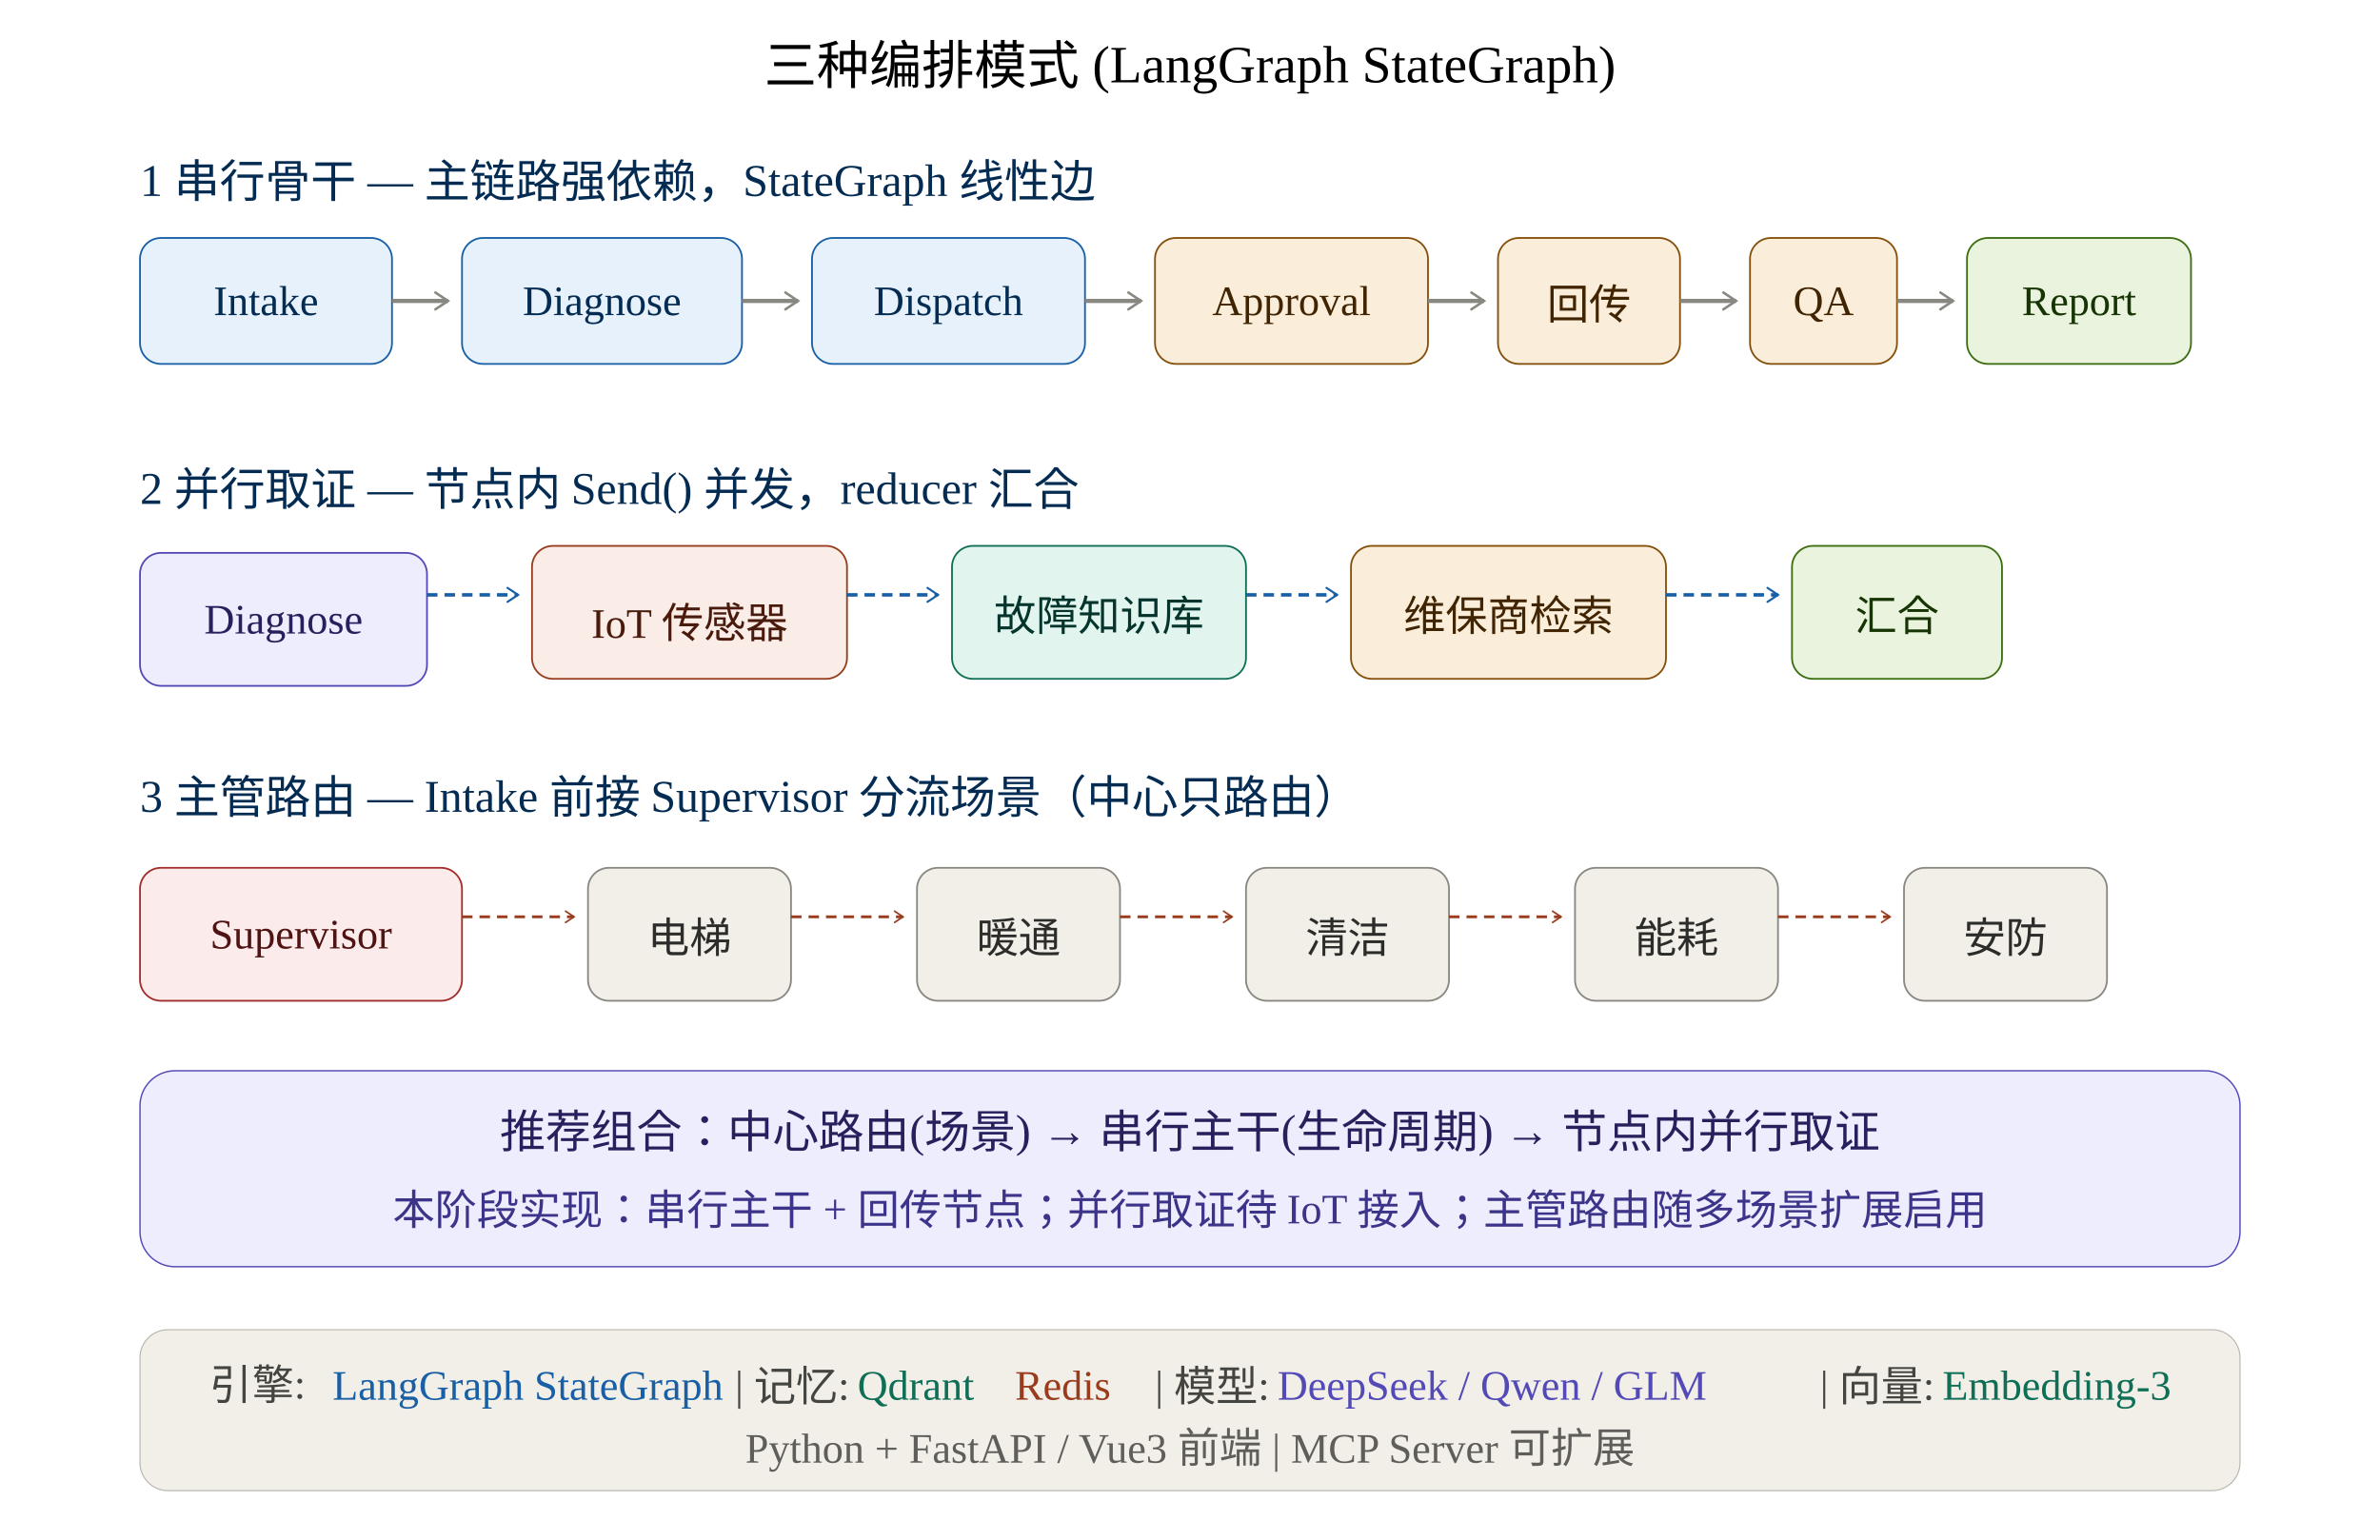
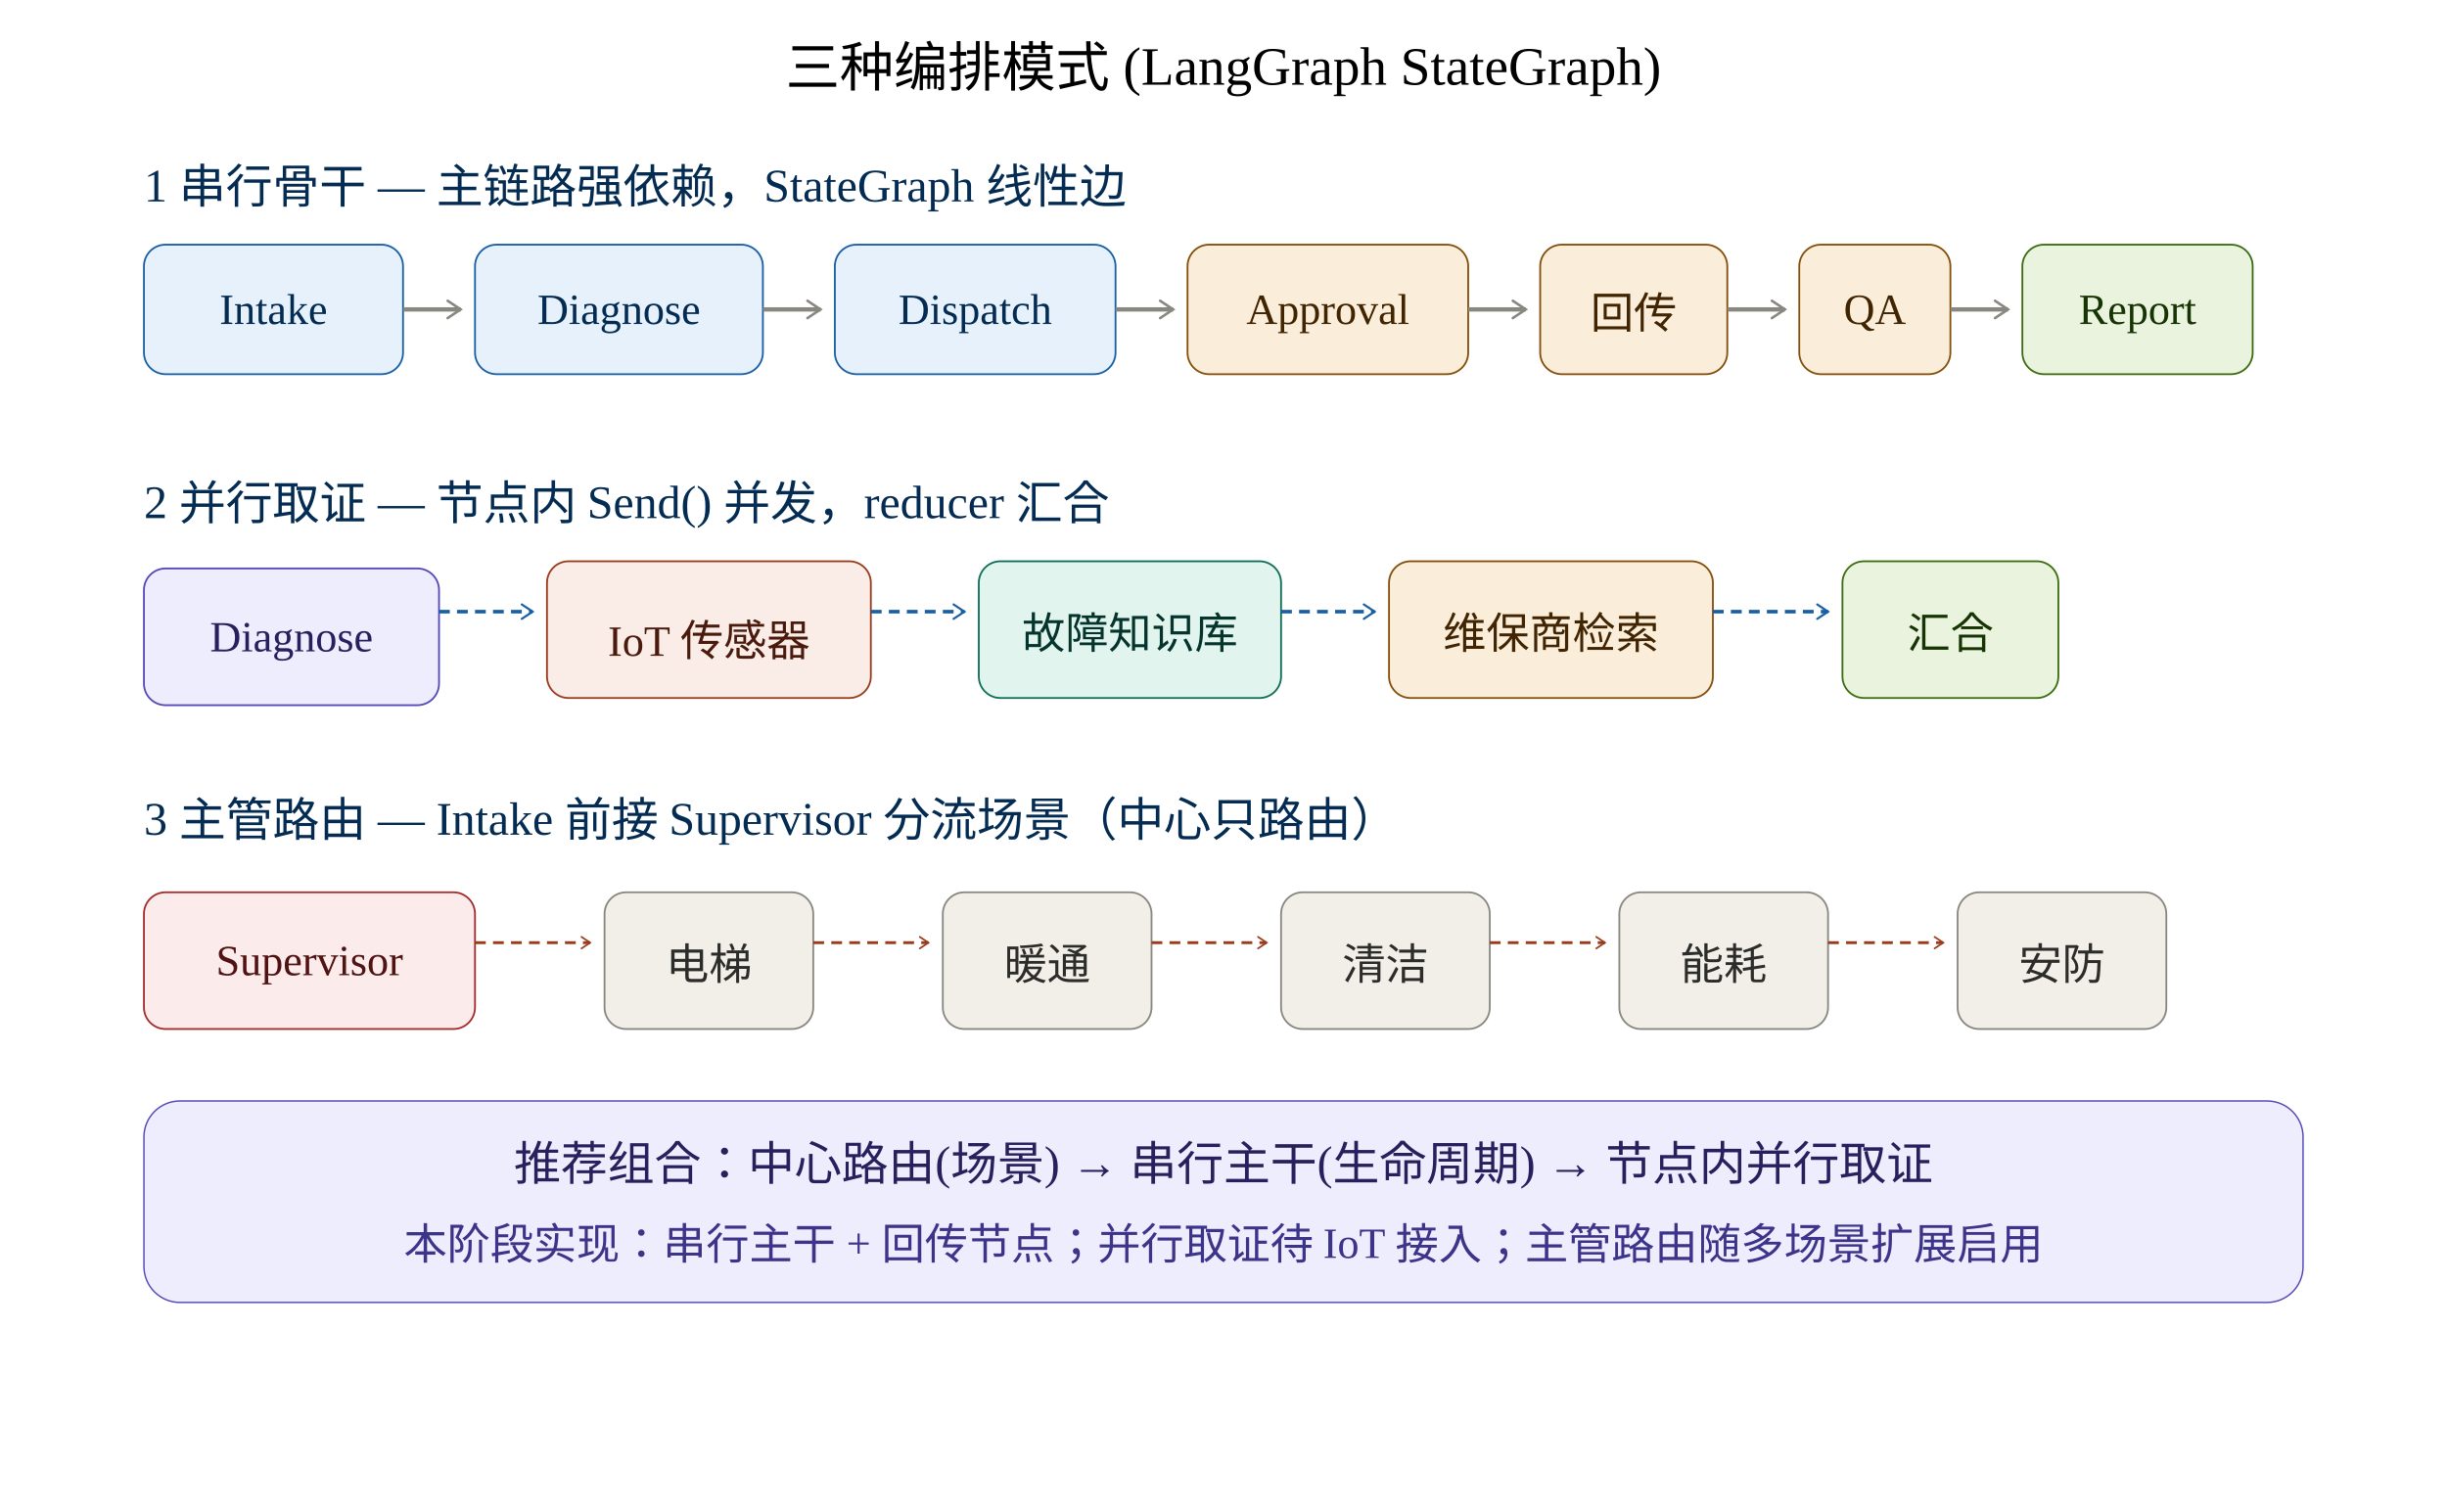
- <svg xmlns="http://www.w3.org/2000/svg" viewBox="0 0 680 440" role="img">
+ <svg xmlns="http://www.w3.org/2000/svg" viewBox="0 0 680 420" role="img">
  <defs>
    <marker id="oa" viewBox="0 0 10 10" refX="8" refY="5" markerWidth="5" markerHeight="5" orient="auto">
      <path d="M2 1L8 5L2 9" fill="none" stroke="#888780" stroke-width="1.2" stroke-linecap="round" />
    </marker>
    <marker id="op" viewBox="0 0 10 10" refX="8" refY="5" markerWidth="5" markerHeight="5" orient="auto">
      <path d="M2 1L8 5L2 9" fill="none" stroke="#185FA5" stroke-width="1.2" stroke-linecap="round" />
    </marker>
    <marker id="os" viewBox="0 0 10 10" refX="8" refY="5" markerWidth="5" markerHeight="5" orient="auto">
      <path d="M2 1L8 5L2 9" fill="none" stroke="#993C1D" stroke-width="1.2" stroke-linecap="round" />
    </marker>
  </defs>
  <text x="340" y="24" text-anchor="middle" class="th" style="font-size:15px">三种编排模式 (LangGraph StateGraph)</text>
  <text x="40" y="56" class="th" fill="#042C53" style="font-size:13px">1 串行骨干 — 主链路强依赖，StateGraph 线性边</text>
  <g class="node c-blue">
    <rect x="40" y="68" width="72" height="36" rx="6" fill="#E6F1FB" stroke="#185FA5" stroke-width="0.5" />
    <text x="76" y="86" text-anchor="middle" dominant-baseline="central" class="ts" fill="#042C53">Intake</text>
  </g>
  <line x1="112" y1="86" x2="128" y2="86" stroke="#888780" stroke-width="1.2" marker-end="url(#oa)" />
  <g class="node c-blue">
    <rect x="132" y="68" width="80" height="36" rx="6" fill="#E6F1FB" stroke="#185FA5" stroke-width="0.5" />
    <text x="172" y="86" text-anchor="middle" dominant-baseline="central" class="ts" fill="#042C53">Diagnose</text>
  </g>
  <line x1="212" y1="86" x2="228" y2="86" stroke="#888780" stroke-width="1.2" marker-end="url(#oa)" />
  <g class="node c-blue">
    <rect x="232" y="68" width="78" height="36" rx="6" fill="#E6F1FB" stroke="#185FA5" stroke-width="0.5" />
    <text x="271" y="86" text-anchor="middle" dominant-baseline="central" class="ts" fill="#042C53">Dispatch</text>
  </g>
  <line x1="310" y1="86" x2="326" y2="86" stroke="#888780" stroke-width="1.2" marker-end="url(#oa)" />
  <g class="node c-amber">
    <rect x="330" y="68" width="78" height="36" rx="6" fill="#FAEEDA" stroke="#854F0B" stroke-width="0.5" />
    <text x="369" y="86" text-anchor="middle" dominant-baseline="central" class="ts" fill="#412402">Approval</text>
  </g>
  <line x1="408" y1="86" x2="424" y2="86" stroke="#888780" stroke-width="1.2" marker-end="url(#oa)" />
  <g class="node c-amber">
    <rect x="428" y="68" width="52" height="36" rx="6" fill="#FAEEDA" stroke="#854F0B" stroke-width="0.5" />
    <text x="454" y="86" text-anchor="middle" dominant-baseline="central" class="ts" fill="#412402">回传</text>
  </g>
  <line x1="480" y1="86" x2="496" y2="86" stroke="#888780" stroke-width="1.2" marker-end="url(#oa)" />
  <g class="node c-amber">
    <rect x="500" y="68" width="42" height="36" rx="6" fill="#FAEEDA" stroke="#854F0B" stroke-width="0.5" />
    <text x="521" y="86" text-anchor="middle" dominant-baseline="central" class="ts" fill="#412402">QA</text>
  </g>
  <line x1="542" y1="86" x2="558" y2="86" stroke="#888780" stroke-width="1.2" marker-end="url(#oa)" />
  <g class="node c-green">
    <rect x="562" y="68" width="64" height="36" rx="6" fill="#EAF3DE" stroke="#3B6D11" stroke-width="0.5" />
    <text x="594" y="86" text-anchor="middle" dominant-baseline="central" class="ts" fill="#173404">Report</text>
  </g>
  <text x="40" y="144" class="th" fill="#042C53" style="font-size:13px">2 并行取证 — 节点内 Send() 并发，reducer 汇合</text>
  <g class="node c-purple">
    <rect x="40" y="158" width="82" height="38" rx="6" fill="#EEEDFE" stroke="#534AB7" stroke-width="0.5" />
    <text x="81" y="177" text-anchor="middle" dominant-baseline="central" class="ts" fill="#26215C">Diagnose</text>
  </g>
  <line x1="122" y1="170" x2="148" y2="170" stroke="#185FA5" stroke-width="1" stroke-dasharray="3,2" marker-end="url(#op)" />
  <g class="node c-coral">
    <rect x="152" y="156" width="90" height="38" rx="6" fill="#FAECE7" stroke="#993C1D" stroke-width="0.5" />
    <text x="197" y="175" text-anchor="middle" dominant-baseline="central" class="ts" fill="#4A1B0C">IoT 传感器</text>
  </g>
  <line x1="242" y1="170" x2="268" y2="170" stroke="#185FA5" stroke-width="1" stroke-dasharray="3,2" marker-end="url(#op)" />
  <g class="node c-teal">
    <rect x="272" y="156" width="84" height="38" rx="6" fill="#E1F5EE" stroke="#0F6E56" stroke-width="0.5" />
    <text x="314" y="175" text-anchor="middle" dominant-baseline="central" class="ts" fill="#04342C">故障知识库</text>
  </g>
  <line x1="356" y1="170" x2="382" y2="170" stroke="#185FA5" stroke-width="1" stroke-dasharray="3,2" marker-end="url(#op)" />
  <g class="node c-amber">
    <rect x="386" y="156" width="90" height="38" rx="6" fill="#FAEEDA" stroke="#854F0B" stroke-width="0.5" />
    <text x="431" y="175" text-anchor="middle" dominant-baseline="central" class="ts" fill="#412402">维保商检索</text>
  </g>
  <line x1="476" y1="170" x2="508" y2="170" stroke="#185FA5" stroke-width="1" stroke-dasharray="3,2" marker-end="url(#op)" />
  <g class="node c-green">
    <rect x="512" y="156" width="60" height="38" rx="6" fill="#EAF3DE" stroke="#3B6D11" stroke-width="0.5" />
    <text x="542" y="175" text-anchor="middle" dominant-baseline="central" class="ts" fill="#173404">汇合</text>
  </g>
  <text x="40" y="232" class="th" fill="#042C53" style="font-size:13px">3 主管路由 — Intake 前接 Supervisor 分流场景（中心只路由）</text>
  <g class="node c-red">
    <rect x="40" y="248" width="92" height="38" rx="6" fill="#FCEBEB" stroke="#A32D2D" stroke-width="0.5" />
    <text x="86" y="267" text-anchor="middle" dominant-baseline="central" class="ts" fill="#501313">Supervisor</text>
  </g>
  <line x1="132" y1="262" x2="164" y2="262" stroke="#993C1D" stroke-width="0.8" stroke-dasharray="3,2" marker-end="url(#os)" />
  <g class="node c-gray">
    <rect x="168" y="248" width="58" height="38" rx="6" fill="#F1EFE8" stroke="#888780" stroke-width="0.5" />
    <text x="197" y="267" text-anchor="middle" dominant-baseline="central" class="ts" fill="#2C2C2A">电梯</text>
  </g>
  <line x1="226" y1="262" x2="258" y2="262" stroke="#993C1D" stroke-width="0.8" stroke-dasharray="3,2" marker-end="url(#os)" />
  <g class="node c-gray">
    <rect x="262" y="248" width="58" height="38" rx="6" fill="#F1EFE8" stroke="#888780" stroke-width="0.5" />
    <text x="291" y="267" text-anchor="middle" dominant-baseline="central" class="ts" fill="#2C2C2A">暖通</text>
  </g>
  <line x1="320" y1="262" x2="352" y2="262" stroke="#993C1D" stroke-width="0.8" stroke-dasharray="3,2" marker-end="url(#os)" />
  <g class="node c-gray">
    <rect x="356" y="248" width="58" height="38" rx="6" fill="#F1EFE8" stroke="#888780" stroke-width="0.5" />
    <text x="385" y="267" text-anchor="middle" dominant-baseline="central" class="ts" fill="#2C2C2A">清洁</text>
  </g>
  <line x1="414" y1="262" x2="446" y2="262" stroke="#993C1D" stroke-width="0.8" stroke-dasharray="3,2" marker-end="url(#os)" />
  <g class="node c-gray">
    <rect x="450" y="248" width="58" height="38" rx="6" fill="#F1EFE8" stroke="#888780" stroke-width="0.5" />
    <text x="479" y="267" text-anchor="middle" dominant-baseline="central" class="ts" fill="#2C2C2A">能耗</text>
  </g>
  <line x1="508" y1="262" x2="540" y2="262" stroke="#993C1D" stroke-width="0.8" stroke-dasharray="3,2" marker-end="url(#os)" />
  <g class="node c-gray">
    <rect x="544" y="248" width="58" height="38" rx="6" fill="#F1EFE8" stroke="#888780" stroke-width="0.5" />
    <text x="573" y="267" text-anchor="middle" dominant-baseline="central" class="ts" fill="#2C2C2A">安防</text>
  </g>
  <rect x="40" y="306" width="600" height="56" rx="10" fill="#EEEDFE" stroke="#534AB7" stroke-width="0.4" />
  <text x="340" y="328" text-anchor="middle" class="th" fill="#26215C" style="font-size:13px">推荐组合：中心路由(场景) → 串行主干(生命周期) → 节点内并行取证</text>
  <text x="340" y="350" text-anchor="middle" class="ts" fill="#3C3489">本阶段实现：串行主干 + 回传节点；并行取证待 IoT 接入；主管路由随多场景扩展启用</text>
-   <rect x="40" y="380" width="600" height="46" rx="8" fill="#F1EFE8" stroke="#B4B2A9" stroke-width="0.3" />
-   <text x="60" y="400" class="ts" fill="#444441">引擎:</text>
-   <text x="95" y="400" class="ts" fill="#185FA5">LangGraph StateGraph</text>
-   <text x="210" y="400" class="ts" fill="#444441">| 记忆:</text>
-   <text x="245" y="400" class="ts" fill="#0F6E56">Qdrant</text>
-   <text x="290" y="400" class="ts" fill="#993C1D">Redis</text>
-   <text x="330" y="400" class="ts" fill="#444441">| 模型:</text>
-   <text x="365" y="400" class="ts" fill="#534AB7">DeepSeek / Qwen / GLM</text>
-   <text x="520" y="400" class="ts" fill="#444441">| 向量:</text>
-   <text x="555" y="400" class="ts" fill="#0F6E56">Embedding-3</text>
-   <text x="340" y="418" text-anchor="middle" class="ts" fill="#5F5E5A">Python + FastAPI / Vue3 前端 | MCP Server 可扩展</text>
</svg>
